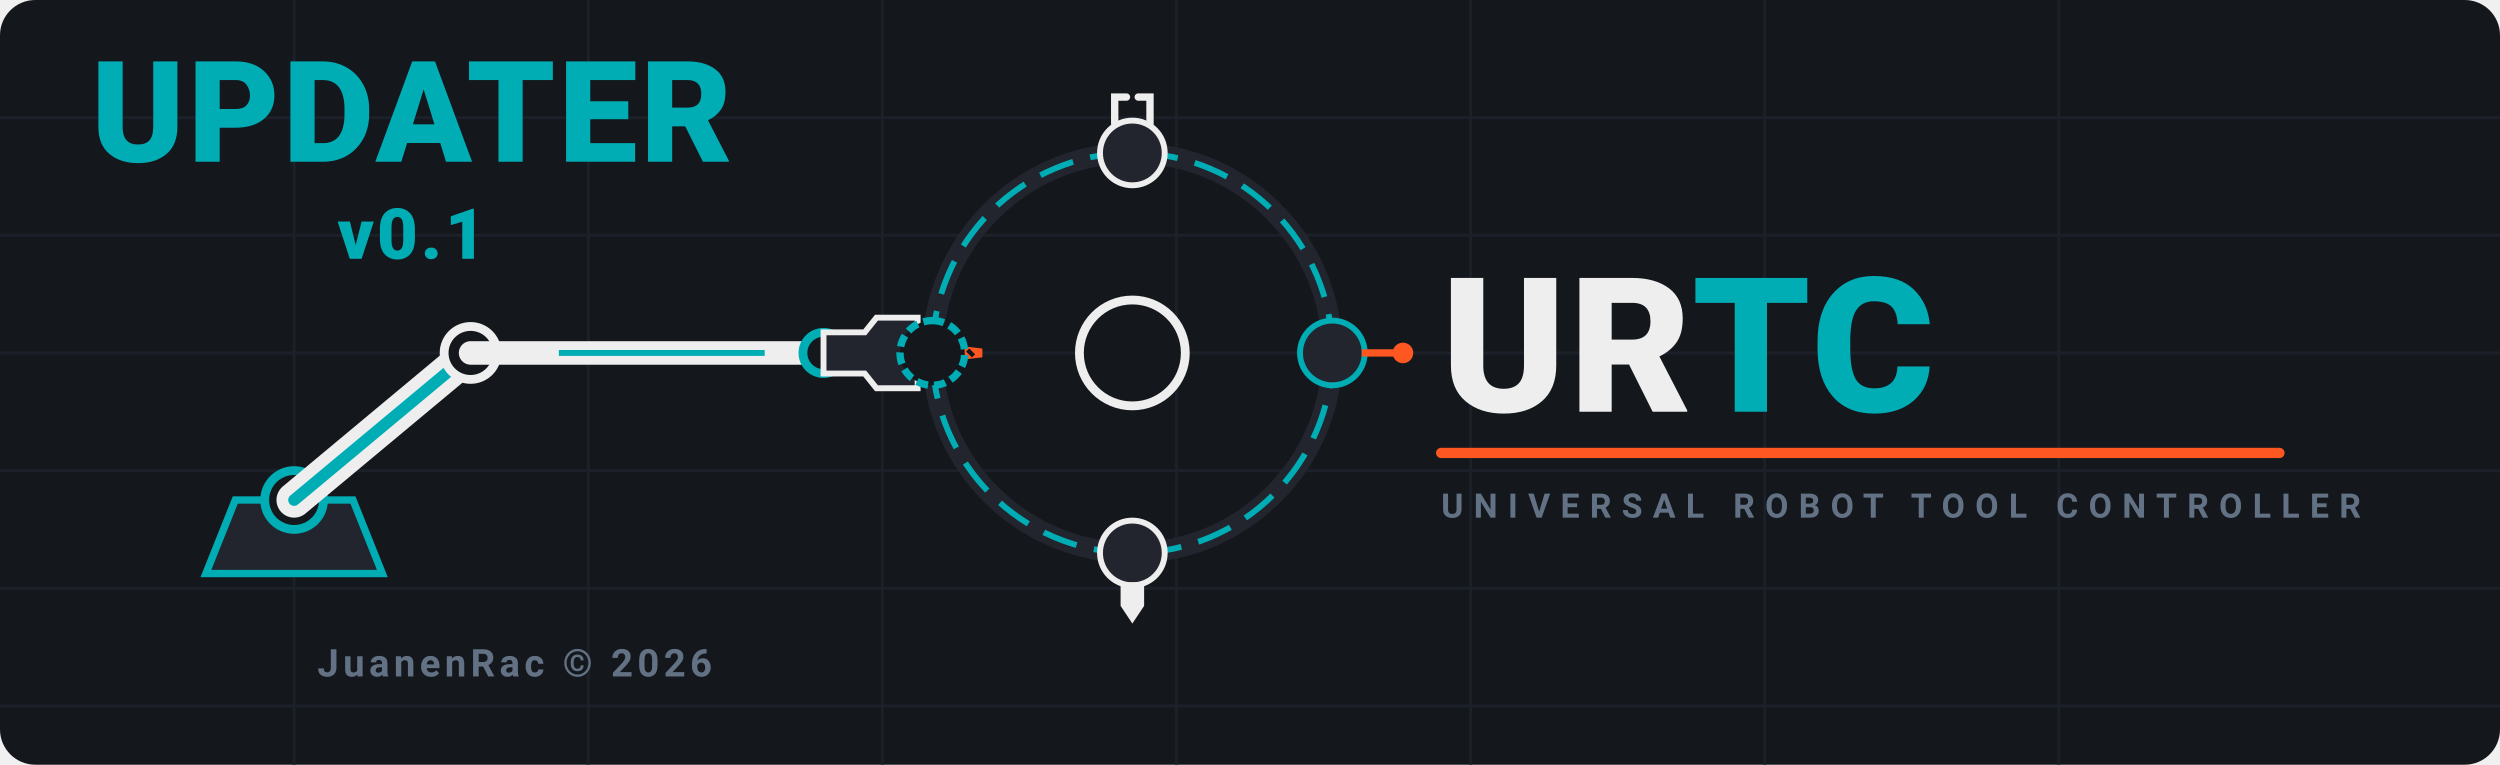
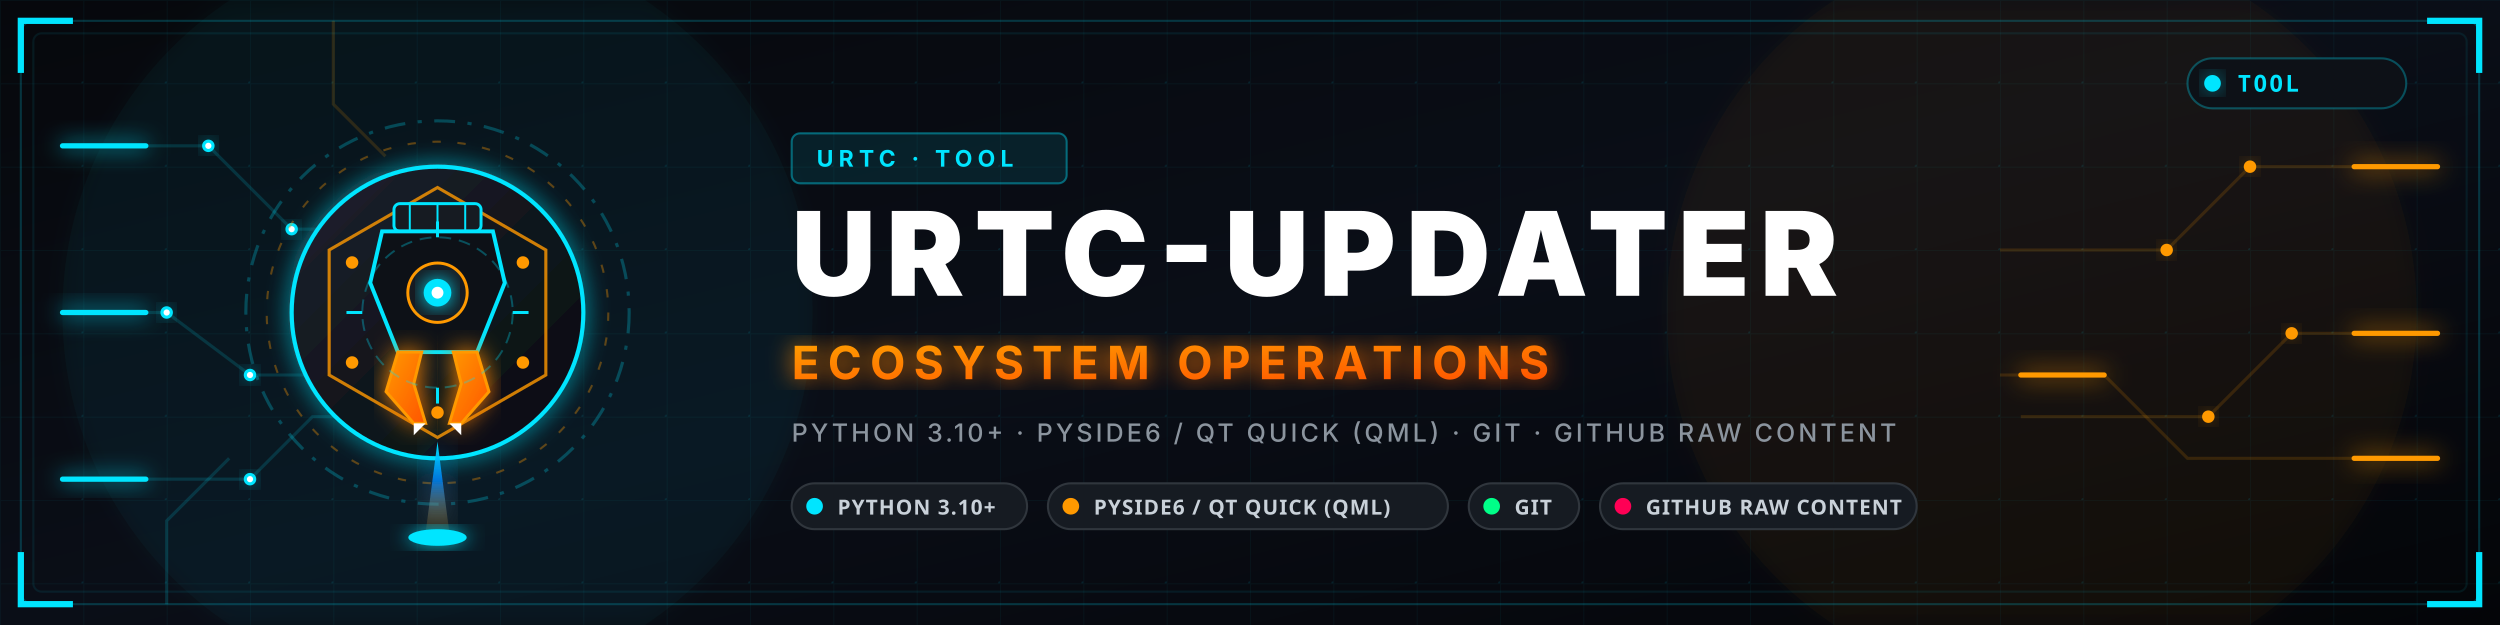
- <svg xmlns="http://www.w3.org/2000/svg" viewBox="0 0 850 260" width="100%" height="100%">
-   <rect width="100%" height="100%" fill="#14171C" rx="12" />
-   <g stroke="#1C2029" stroke-width="1">
-     <path d="M 0,40 L 850,40 M 0,80 L 850,80 M 0,120 L 850,120 M 0,160 L 850,160 M 0,200 L 850,200 M 0,240 L 850,240" />
-     <path d="M 100,0 L 100,260 M 200,0 L 200,260 M 300,0 L 300,260 M 400,0 L 400,260 M 500,0 L 500,260 M 600,0 L 600,260 M 700,0 L 700,260" />
-   </g>
-   <g transform="translate(40, 35)">
-     <g transform="translate(10, 0)">
-       <path d="M 20,160 L 80,160 L 70,135 L 30,135 Z" fill="#22252D" stroke="#00ADB5" stroke-width="2.5" />
-       <circle cx="50" cy="135" r="10" fill="#14171C" stroke="#00ADB5" stroke-width="3" />
-       <path d="M 50,135 L 110,85" stroke="#EEEEEE" stroke-width="12" stroke-linecap="round" />
-       <path d="M 50,135 L 110,85" stroke="#00ADB5" stroke-width="4" stroke-linecap="round" />
-       <circle cx="110" cy="85" r="9" fill="#14171C" stroke="#EEEEEE" stroke-width="3" />
-       <path d="M 110,85 L 230,85" stroke="#EEEEEE" stroke-width="8" stroke-linecap="round" />
-       <path d="M 140,85 L 210,85" stroke="#00ADB5" stroke-width="2" />
-       <circle cx="230" cy="85" r="7" fill="#14171C" stroke="#00ADB5" stroke-width="3" />
-       <g transform="translate(230, 85)">
-         <path d="M 0,-7 L 14,-7 L 18,-12 L 32,-12 L 32,12 L 18,12 L 14,7 L 0,7 Z" fill="#22252D" stroke="#EEEEEE" stroke-width="2" />
-         <path d="M 32,-4 L 54,-1.5 L 54,1.5 L 32,4 Z" fill="#FF5722" />
-         <path d="M 37,-3 L 40,3 M 43,-2 L 46,2 M 49,-1 L 51,1" stroke="#14171C" stroke-width="1.5" />
+ <svg xmlns="http://www.w3.org/2000/svg" viewBox="0 0 1200 300" width="100%" height="100%">
+   <defs>
+     <linearGradient id="bgGlow" x1="0%" y1="0%" x2="100%" y2="100%">
+       <stop offset="0%" stop-color="#06080C" />
+       <stop offset="50%" stop-color="#0A0E17" />
+       <stop offset="100%" stop-color="#040508" />
+     </linearGradient>
+     <linearGradient id="cyanGlow" x1="0%" y1="0%" x2="100%" y2="0%">
+       <stop offset="0%" stop-color="#00E5FF" stop-opacity="0.9" />
+       <stop offset="100%" stop-color="#0088FF" stop-opacity="0.9" />
+     </linearGradient>
+     <linearGradient id="goldGlow" x1="0%" y1="0%" x2="100%" y2="100%">
+       <stop offset="0%" stop-color="#FF9900" />
+       <stop offset="100%" stop-color="#FF5500" />
+     </linearGradient>
+     <linearGradient id="canBeam" x1="0%" y1="0%" x2="0%" y2="100%">
+       <stop offset="0%" stop-color="#00E5FF" stop-opacity="1" />
+       <stop offset="40%" stop-color="#0088FF" stop-opacity="0.8" />
+       <stop offset="100%" stop-color="#FF9900" stop-opacity="0" />
+     </linearGradient>
+     <linearGradient id="metalGradient" x1="0%" y1="0%" x2="100%" y2="100%">
+       <stop offset="0%" stop-color="#1F2430" />
+       <stop offset="50%" stop-color="#11151C" />
+       <stop offset="100%" stop-color="#0A0D12" />
+     </linearGradient>
+     <filter id="glowCyan" x="-30%" y="-30%" width="160%" height="160%">
+       <feGaussianBlur stdDeviation="5" result="blur" />
+       <feMerge>
+         <feMergeNode in="blur" />
+         <feMergeNode in="SourceGraphic" />
+       </feMerge>
+     </filter>
+     <filter id="glowGold" x="-30%" y="-30%" width="160%" height="160%">
+       <feGaussianBlur stdDeviation="6" result="blur" />
+       <feMerge>
+         <feMergeNode in="blur" />
+         <feMergeNode in="SourceGraphic" />
+       </feMerge>
+     </filter>
+     <filter id="glowBeam" x="-30%" y="-30%" width="160%" height="160%">
+       <feGaussianBlur stdDeviation="8" result="blur" />
+       <feMerge>
+         <feMergeNode in="blur" />
+         <feMergeNode in="SourceGraphic" />
+       </feMerge>
+     </filter>
+     <pattern id="cyberGrid" width="40" height="40" patternUnits="userSpaceOnUse">
+       <path d="M 40 0 L 0 0 0 40" fill="none" stroke="#00E5FF" stroke-opacity="0.04" stroke-width="1" />
+       <circle cx="40" cy="40" r="1" fill="#00E5FF" fill-opacity="0.1" />
+     </pattern>
+     <g id="pcbNode">
+       <circle cx="0" cy="0" r="3" fill="#00E5FF" filter="url(#glowCyan)" />
+       <circle cx="0" cy="0" r="1.5" fill="#FFFFFF" />
+     </g>
+   </defs>
+   <rect width="1200" height="300" fill="url(#bgGlow)" />
+   <rect width="1200" height="300" fill="url(#cyberGrid)" />
+   <circle cx="210" cy="150" r="180" fill="#00E5FF" fill-opacity="0.03" filter="url(#glowCyan)">
+     <animate attributeName="fill-opacity" values="0.02;0.05;0.02" dur="6s" repeatCount="indefinite" />
+   </circle>
+   <circle cx="980" cy="150" r="180" fill="#FF9900" fill-opacity="0.03" filter="url(#glowGold)">
+     <animate attributeName="fill-opacity" values="0.02;0.05;0.02" dur="6s" repeatCount="indefinite" />
+   </circle>
+   <rect x="10" y="10" width="1180" height="280" fill="none" stroke="#00E5FF" stroke-opacity="0.2" stroke-width="1" rx="6" />
+   <rect x="16" y="16" width="1168" height="268" fill="none" stroke="#00E5FF" stroke-opacity="0.08" stroke-width="1" rx="4" />
+   <path d="M 10 35 L 10 10 L 35 10" fill="none" stroke="#00E5FF" stroke-width="3">
+     <animate attributeName="stroke-opacity" values="0.6;1;0.6" dur="3s" repeatCount="indefinite" />
+   </path>
+   <path d="M 1190 35 L 1190 10 L 1165 10" fill="none" stroke="#00E5FF" stroke-width="3">
+     <animate attributeName="stroke-opacity" values="0.6;1;0.6" dur="3s" repeatCount="indefinite" />
+   </path>
+   <path d="M 10 265 L 10 290 L 35 290" fill="none" stroke="#00E5FF" stroke-width="3">
+     <animate attributeName="stroke-opacity" values="0.6;1;0.6" dur="3s" repeatCount="indefinite" />
+   </path>
+   <path d="M 1190 265 L 1190 290 L 1165 290" fill="none" stroke="#00E5FF" stroke-width="3">
+     <animate attributeName="stroke-opacity" values="0.6;1;0.6" dur="3s" repeatCount="indefinite" />
+   </path>
+   <g stroke="#00E5FF" stroke-opacity="0.15" stroke-width="1.5" fill="none">
+     <path d="M 30 70 L 100 70 L 140 110 L 180 110" />
+     <path d="M 30 150 L 80 150 L 120 180 L 160 180" />
+     <path d="M 30 230 L 120 230 L 150 200 L 175 200" />
+     <path d="M 80 290 L 80 250 L 110 220" />
+     <path d="M 160 10 L 160 50 L 185 75" stroke="#FF9900" stroke-opacity="0.15" />
+   </g>
+   <g fill="none" stroke-linecap="round" stroke-linejoin="round">
+     <path d="M 30 70 L 100 70 L 140 110 L 180 110" stroke="#00E5FF" stroke-width="2.5" stroke-dasharray="40, 200" filter="url(#glowCyan)">
+       <animate attributeName="stroke-dashoffset" values="240;0" dur="3s" repeatCount="indefinite" />
+     </path>
+     <path d="M 30 150 L 80 150 L 120 180 L 160 180" stroke="#00E5FF" stroke-width="2.5" stroke-dasharray="40, 180" filter="url(#glowCyan)">
+       <animate attributeName="stroke-dashoffset" values="220;0" dur="3.5s" repeatCount="indefinite" />
+     </path>
+     <path d="M 30 230 L 120 230 L 150 200 L 175 200" stroke="#00E5FF" stroke-width="2.5" stroke-dasharray="40, 190" filter="url(#glowCyan)">
+       <animate attributeName="stroke-dashoffset" values="230;0" dur="3.2s" repeatCount="indefinite" />
+     </path>
+   </g>
+   <use href="#pcbNode" x="100" y="70" />
+   <use href="#pcbNode" x="140" y="110" />
+   <use href="#pcbNode" x="80" y="150" />
+   <use href="#pcbNode" x="120" y="180" />
+   <use href="#pcbNode" x="120" y="230" />
+   <g stroke="#FF9900" stroke-opacity="0.15" stroke-width="1.5" fill="none">
+     <path d="M 1170 80 L 1080 80 L 1040 120 L 960 120" />
+     <path d="M 1170 160 L 1100 160 L 1060 200 L 970 200" />
+     <path d="M 1170 220 L 1050 220 L 1010 180 M 1010 180 L 960 180" />
+   </g>
+   <g fill="none" stroke-linecap="round" stroke-linejoin="round">
+     <path d="M 1170 80 L 1080 80 L 1040 120 L 960 120" stroke="#FF9900" stroke-width="2.5" stroke-dasharray="40, 230" filter="url(#glowGold)">
+       <animate attributeName="stroke-dashoffset" values="0;270" dur="3.5s" repeatCount="indefinite" />
+     </path>
+     <path d="M 1170 160 L 1100 160 L 1060 200 L 970 200" stroke="#FF9900" stroke-width="2.5" stroke-dasharray="40, 240" filter="url(#glowGold)">
+       <animate attributeName="stroke-dashoffset" values="0;280" dur="3.8s" repeatCount="indefinite" />
+     </path>
+     <path d="M 1170 220 L 1050 220 L 1010 180 M 1010 180 L 960 180" stroke="#FF9900" stroke-width="2.5" stroke-dasharray="40, 250" filter="url(#glowGold)">
+       <animate attributeName="stroke-dashoffset" values="0;290" dur="4s" repeatCount="indefinite" />
+     </path>
+   </g>
+   <circle cx="1080" cy="80" r="3" fill="#FF9900" filter="url(#glowGold)" />
+   <circle cx="1040" cy="120" r="3" fill="#FF9900" filter="url(#glowGold)" />
+   <circle cx="1100" cy="160" r="3" fill="#FF9900" filter="url(#glowGold)" />
+   <circle cx="1060" cy="200" r="3" fill="#FF9900" filter="url(#glowGold)" />
+   <g transform="translate(210, 150)">
+     <g>
+       <circle cx="0" cy="0" r="92" fill="none" stroke="#00E5FF" stroke-opacity="0.25" stroke-width="1.5" stroke-dasharray="10,6,2,6" />
+       <circle cx="0" cy="0" r="82" fill="none" stroke="#FF9900" stroke-opacity="0.35" stroke-width="1" stroke-dasharray="4,8" />
+       <animateTransform attributeName="transform" type="rotate" from="0 0 0" to="360 0 0" dur="30s" repeatCount="indefinite" />
+     </g>
+     <circle cx="0" cy="0" r="70" fill="url(#metalGradient)" stroke="#00E5FF" stroke-width="2" filter="url(#glowCyan)" />
+     <g>
+       <polygon points="0,-60 52,-30 52,30 0,60 -52,30 -52,-30" fill="none" stroke="#FF9900" stroke-width="1.5" stroke-opacity="0.8" />
+       <circle cx="0" cy="-48" r="3" fill="#FF9900" />
+       <circle cx="41" cy="-24" r="3" fill="#FF9900" />
+       <circle cx="41" cy="24" r="3" fill="#FF9900" />
+       <circle cx="0" cy="48" r="3" fill="#FF9900" />
+       <circle cx="-41" cy="24" r="3" fill="#FF9900" />
+       <circle cx="-41" cy="-24" r="3" fill="#FF9900" />
+       <animateTransform attributeName="transform" type="rotate" from="360 0 0" to="0 0 0" dur="24s" repeatCount="indefinite" />
+     </g>
+     <g transform="scale(0.95)">
+       <rect x="-22" y="-55" width="44" height="14" rx="3" fill="#161B22" stroke="#00E5FF" stroke-width="1.5" />
+       <line x1="-14" y1="-55" x2="-14" y2="-41" stroke="#00E5FF" stroke-width="1" />
+       <line x1="0" y1="-55" x2="0" y2="-41" stroke="#00E5FF" stroke-width="1" />
+       <line x1="14" y1="-55" x2="14" y2="-41" stroke="#00E5FF" stroke-width="1" />
+       <path d="M -28 -41 L 28 -41 L 34 -15 L 20 20 L -20 20 L -34 -15 Z" fill="#0D1117" stroke="#00E5FF" stroke-width="2" />
+       <circle cx="0" cy="-10" r="15" fill="#161B22" stroke="#FF9900" stroke-width="1.5" />
+       <circle cx="0" cy="-10" r="7" fill="#00E5FF" filter="url(#glowCyan)">
+         <animate attributeName="opacity" values="0.4;1;0.4" dur="1.8s" repeatCount="indefinite" />
+       </circle>
+       <circle cx="0" cy="-10" r="3" fill="#FFFFFF" />
+       <g>
+         <path d="M -20 20 L -26 40 L -12 56 L -6 56 L -12 36 L -8 20 Z" fill="url(#goldGlow)" stroke="#FF9900" stroke-width="1.5" filter="url(#glowGold)" />
+         <path d="M -12 56 L -12 62 L -6 56 Z" fill="#FFFFFF" />
+         <animateTransform attributeName="transform" type="translate" values="0,0; -2,0; 0,0" dur="2s" repeatCount="indefinite" />
      </g>
-     </g>
-     <g transform="translate(345, 85)">
-       <circle cx="0" cy="0" r="68" fill="none" stroke="#22252D" stroke-width="7" />
-       <circle cx="0" cy="0" r="68" fill="none" stroke="#00ADB5" stroke-width="2" stroke-dasharray="12, 6" />
-       <circle cx="0" cy="0" r="18" fill="#14171C" stroke="#EEEEEE" stroke-width="3" />
-       <g transform="rotate(0) translate(0, -68)">
-         <circle cx="0" cy="0" r="11" fill="#22252D" stroke="#EEEEEE" stroke-width="2" />
-         <path d="M -6,-10 L -6,-19 L -2,-19 M 6,-10 L 6,-19 L 2,-19" stroke="#EEEEEE" stroke-width="2.5" fill="none" stroke-linecap="round" />
+       <g>
+         <path d="M 20 20 L 26 40 L 12 56 L 6 56 L 12 36 L 8 20 Z" fill="url(#goldGlow)" stroke="#FF9900" stroke-width="1.5" filter="url(#glowGold)" />
+         <path d="M 12 56 L 12 62 L 6 56 Z" fill="#FFFFFF" />
+         <animateTransform attributeName="transform" type="translate" values="0,0; 2,0; 0,0" dur="2s" repeatCount="indefinite" />
      </g>
-       <g transform="rotate(90) translate(0, -68)">
-         <circle cx="0" cy="0" r="11" fill="#22252D" stroke="#00ADB5" stroke-width="2" />
-         <path d="M 0,-10 L 0,-24" stroke="#FF5722" stroke-width="2.5" />
-         <circle cx="0" cy="-24" r="3.5" fill="#FF5722" />
-       </g>
-       <g transform="rotate(180) translate(0, -68)">
-         <circle cx="0" cy="0" r="11" fill="#22252D" stroke="#EEEEEE" stroke-width="2" />
-         <path d="M -4,-10 L -4,-18 L 0,-24 L 4,-18 L 4,-10 Z" fill="#EEEEEE" />
-       </g>
-       <g transform="rotate(270) translate(0, -68)">
-         <circle cx="0" cy="0" r="11" fill="#14171C" stroke="#00ADB5" stroke-width="2.5" stroke-dasharray="4,2" />
-       </g>
-     </g>
-   </g>
-   <text x="140" y="55" text-anchor="middle" font-family="'Segoe UI', Roboto, 'Arial Black', sans-serif" font-weight="800" font-size="48" fill="#00ADB5" letter-spacing="1">UPDATER</text>
-   <text x="140" y="88" text-anchor="middle" font-family="'Segoe UI', Roboto, 'Arial Black', sans-serif" font-weight="800" font-size="24" fill="#00ADB5" letter-spacing="1">v0.1</text>
-   <text x="175" y="230" text-anchor="middle" font-family="'Segoe UI', Roboto, sans-serif" font-weight="700" font-size="13" fill="#627284" letter-spacing="1.5">JuanenRac © 2026</text>
-   <g transform="translate(490, 140)">
-     <text font-family="'Segoe UI', Roboto, 'Arial Black', sans-serif" font-weight="900" font-size="64" fill="#EEEEEE" letter-spacing="1">
-       UR<tspan fill="#00ADB5">TC</tspan>
-     </text>
-     <path d="M 0,14 L 285,14" stroke="#FF5722" stroke-width="3.5" stroke-linecap="round" />
-     <text y="36" font-family="'Segoe UI', Roboto, sans-serif" font-weight="700" font-size="11.5" fill="#627284" letter-spacing="3.5">
-       UNIVERSAL ROBOT TOOL CONTROLLER
-     </text>
+       <line x1="0" y1="20" x2="0" y2="52" stroke="#00E5FF" stroke-width="2" stroke-dasharray="3,3" filter="url(#glowCyan)">
+         <animate attributeName="stroke-dashoffset" values="12;0" dur="0.8s" repeatCount="indefinite" />
+       </line>
+       <circle cx="0" cy="0" r="38" fill="none" stroke="#00E5FF" stroke-opacity="0.3" stroke-width="1" stroke-dasharray="6,4" />
+       <line x1="-46" y1="0" x2="-38" y2="0" stroke="#00E5FF" stroke-width="1.5" />
+       <line x1="38" y1="0" x2="46" y2="0" stroke="#00E5FF" stroke-width="1.5" />
+       <line x1="0" y1="-46" x2="0" y2="-38" stroke="#00E5FF" stroke-width="1.5" />
+       <line x1="0" y1="38" x2="0" y2="46" stroke="#00E5FF" stroke-width="1.5" />
+     </g>
+   </g>
+   <path d="M 210 212 L 204 258 L 216 258 Z" fill="url(#canBeam)" filter="url(#glowBeam)">
+     <animate attributeName="opacity" values="0.3;1;0.3" dur="1.2s" repeatCount="indefinite" />
+   </path>
+   <ellipse cx="210" cy="258" rx="14" ry="4" fill="#00E5FF" filter="url(#glowCyan)">
+     <animate attributeName="rx" values="10;18;10" dur="1.2s" repeatCount="indefinite" />
+     <animate attributeName="opacity" values="0.4;1;0.4" dur="1.2s" repeatCount="indefinite" />
+   </ellipse>
+   <g transform="translate(380, 0)">
+     <g transform="translate(0, 82)">
+       <rect x="0" y="-18" width="132" height="24" rx="4" fill="#00E5FF" fill-opacity="0.1" stroke="#00E5FF" stroke-opacity="0.4" stroke-width="1">
+         <animate attributeName="stroke-opacity" values="0.3;0.8;0.3" dur="4s" repeatCount="indefinite" />
+       </rect>
+       <text x="12" y="-2" font-family="'Inter', 'Segoe UI', 'Roboto', sans-serif" font-weight="700" font-size="11" fill="#00E5FF" letter-spacing="2.5">URTC · TOOL</text>
+     </g>
+     <text x="0" y="142" font-family="'Inter', 'Segoe UI', 'Roboto', sans-serif" font-weight="900" font-size="56" fill="#FFFFFF" letter-spacing="5">URTC-UPDATER</text>
+     <text x="0" y="182" font-family="'Inter', 'Segoe UI', 'Roboto', sans-serif" font-weight="700" font-size="22" fill="url(#goldGlow)" letter-spacing="4" filter="url(#glowGold)">ECOSYSTEM OPERATIONS</text>
+     <text x="0" y="212" font-family="'Inter', 'Segoe UI', 'Roboto', sans-serif" font-weight="500" font-size="12" fill="#8B949E" letter-spacing="1.5">PYTHON 3.10+ · PYSIDE6 / QT QUICK (QML) · GIT · GITHUB RAW CONTENT</text>
+     <g transform="translate(0, 232)">
+       <rect x="0" y="0" width="113" height="22" rx="11" fill="#161B22" stroke="#30363D" stroke-width="1" />
+       <circle cx="11" cy="11" r="4" fill="#00E5FF">
+         <animate attributeName="opacity" values="0.5;1;0.5" dur="2.0s" repeatCount="indefinite" />
+       </circle>
+       <text x="22" y="15" font-family="sans-serif" font-weight="600" font-size="10" fill="#C9D1D9" letter-spacing="0.5">PYTHON 3.10+</text>
+       <rect x="123" y="0" width="192" height="22" rx="11" fill="#161B22" stroke="#30363D" stroke-width="1" />
+       <circle cx="134" cy="11" r="4" fill="#FF9900">
+         <animate attributeName="opacity" values="0.5;1;0.5" dur="2.2s" repeatCount="indefinite" />
+       </circle>
+       <text x="145" y="15" font-family="sans-serif" font-weight="600" font-size="10" fill="#C9D1D9" letter-spacing="0.5">PYSIDE6 / QT QUICK (QML)</text>
+       <rect x="325" y="0" width="53" height="22" rx="11" fill="#161B22" stroke="#30363D" stroke-width="1" />
+       <circle cx="336" cy="11" r="4" fill="#00FF88">
+         <animate attributeName="opacity" values="0.5;1;0.5" dur="2.4s" repeatCount="indefinite" />
+       </circle>
+       <text x="347" y="15" font-family="sans-serif" font-weight="600" font-size="10" fill="#C9D1D9" letter-spacing="0.5">GIT</text>
+       <rect x="388" y="0" width="152" height="22" rx="11" fill="#161B22" stroke="#30363D" stroke-width="1" />
+       <circle cx="399" cy="11" r="4" fill="#FF0055">
+         <animate attributeName="opacity" values="0.5;1;0.5" dur="2.6s" repeatCount="indefinite" />
+       </circle>
+       <text x="410" y="15" font-family="sans-serif" font-weight="600" font-size="10" fill="#C9D1D9" letter-spacing="0.5">GITHUB RAW CONTENT</text>
+     </g>
+   </g>
+   <g transform="translate(1060, 42)">
+     <rect x="-10" y="-14" width="105" height="24" rx="12" fill="#0D1117" stroke="#00E5FF" stroke-opacity="0.3" stroke-width="1" />
+     <circle cx="2" cy="-2" r="4" fill="#00E5FF" filter="url(#glowGold)">
+       <animate attributeName="opacity" values="0.3;1;0.3" dur="1.5s" repeatCount="indefinite" />
+     </circle>
+     <text x="14" y="2" font-family="monospace" font-weight="700" font-size="11" fill="#00E5FF" letter-spacing="1">TOOL</text>
  </g>
</svg>
